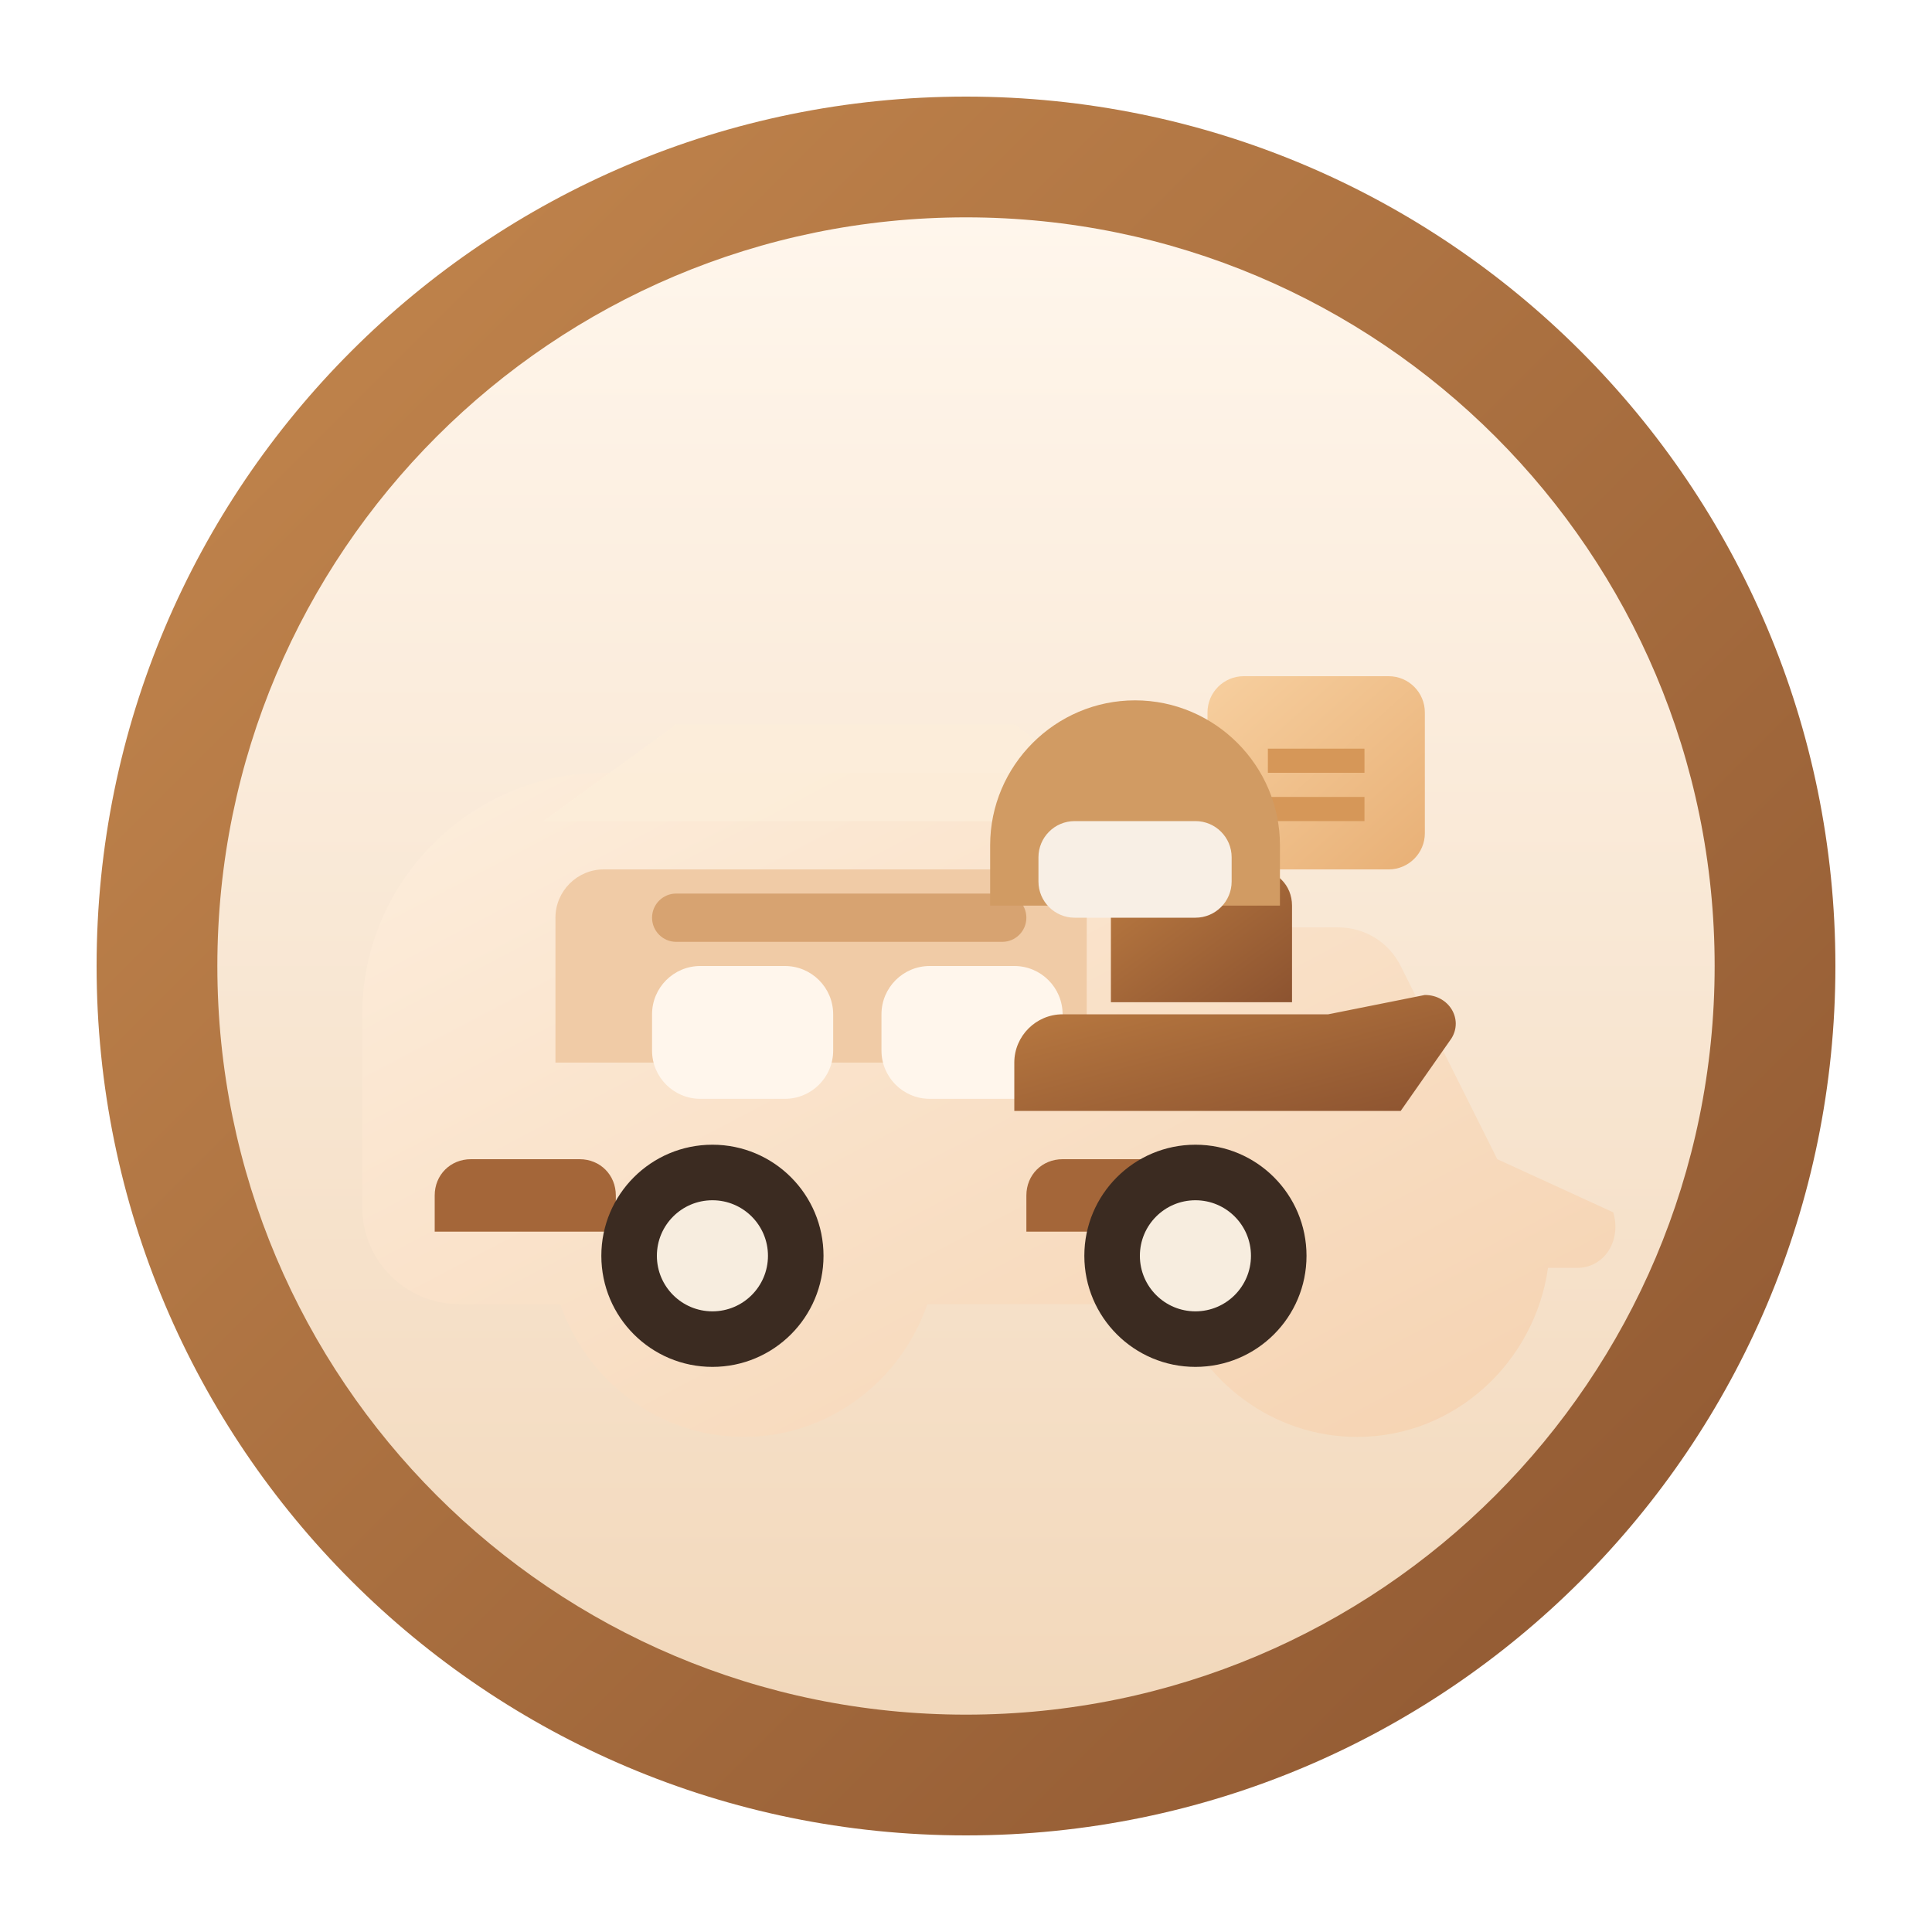
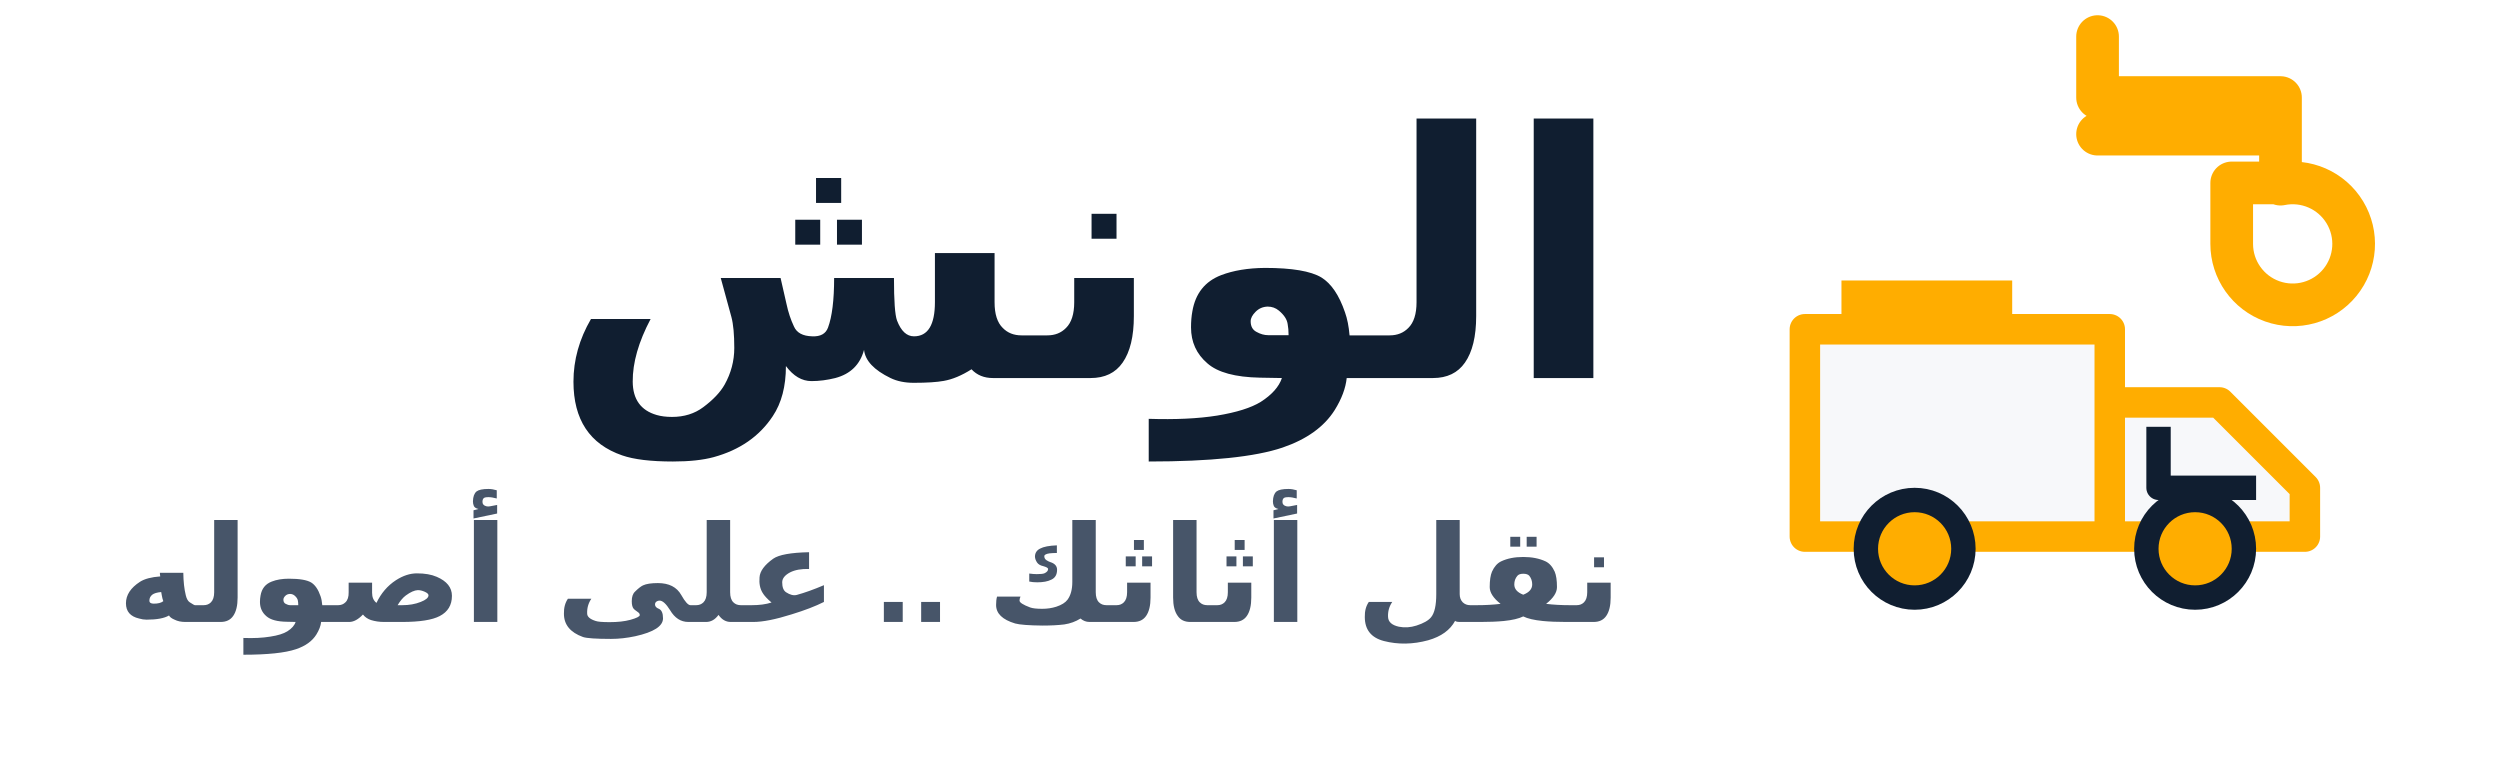
- <svg xmlns="http://www.w3.org/2000/svg" width="160" height="160" viewBox="0 0 160 160" role="img" aria-labelledby="logoTitle logoDesc">
-   <defs>
-     <linearGradient id="ringGradient" x1="0%" y1="0%" x2="100%" y2="100%">
-       <stop offset="0%" stop-color="#c6894f" />
-       <stop offset="100%" stop-color="#8c5530" />
-     </linearGradient>
-     <linearGradient id="innerGradient" x1="0%" y1="0%" x2="0%" y2="100%">
-       <stop offset="0%" stop-color="#fff6ec" />
-       <stop offset="100%" stop-color="#f2d8bb" />
-     </linearGradient>
-     <linearGradient id="truckBody" x1="0%" y1="0%" x2="100%" y2="100%">
-       <stop offset="0%" stop-color="#bb7b41" />
-       <stop offset="100%" stop-color="#8c5330" />
-     </linearGradient>
-     <linearGradient id="cabin" x1="0%" y1="0%" x2="100%" y2="100%">
-       <stop offset="0%" stop-color="#fdeedd" />
-       <stop offset="100%" stop-color="#f5d2b0" />
-     </linearGradient>
-     <linearGradient id="box" x1="0%" y1="0%" x2="100%" y2="100%">
-       <stop offset="0%" stop-color="#f7cf9f" />
-       <stop offset="100%" stop-color="#e8b076" />
-     </linearGradient>
-   </defs>
-   <circle cx="80" cy="80" r="72" fill="url(#ringGradient)" />
-   <circle cx="80" cy="80" r="62" fill="url(#innerGradient)" />
-   <g transform="translate(30 52)">
-     <path d="M94 44l-8-16c-1-2-3-3.2-5.2-3.2H72V20c0-4.4-3.6-8-8-8H20C9 12 0 21 0 32v16c0 4.4 3.6 8 8 8h8.4c2.2 6.4 8.2 11 15.2 11s13-4.6 15.2-11h20.4c2.2 6.4 8.2 11 15.2 11 8.1 0 14.7-6.2 15.8-14h2.4c2.3 0 3.7-2.3 3-4.6z" fill="url(#cabin)" />
-     <path d="M20 20h36c2.2 0 4 1.8 4 4v12H16V24c0-2.2 1.8-4 4-4z" fill="#f0cba6" />
-     <rect x="24" y="28" width="15" height="11" rx="4" fill="#fff6ec" />
-     <rect x="43" y="28" width="15" height="11" rx="4" fill="#fff6ec" />
-     <path d="M62 20h12c1.7 0 3 1.3 3 3v8H62v-11z" fill="url(#truckBody)" />
-     <path d="M15 16l11-8h28l11 8H15z" fill="#fdeeda" opacity="0.8" />
-     <rect x="24" y="22" width="31" height="4" rx="2" fill="#c6894f" opacity="0.6" />
-     <path d="M80 32H58c-2.2 0-4 1.8-4 4v4h32l4.2-6c1-1.6-0.2-3.6-2.2-3.6z" fill="url(#truckBody)" />
-     <path d="M8 44h10c1.7 0 3 1.3 3 3v3H6v-3c0-1.7 1.3-3 3-3z" fill="#a46639" />
-     <path d="M58 44h14c1.7 0 3 1.3 3 3v3H55v-3c0-1.7 1.3-3 3-3z" fill="#a46639" />
-     <circle cx="29" cy="52" r="9.2" fill="#3b2b21" />
-     <circle cx="29" cy="52" r="4.6" fill="#f7eddf" />
-     <circle cx="69" cy="52" r="9.2" fill="#3b2b21" />
-     <circle cx="69" cy="52" r="4.6" fill="#f7eddf" />
-     <g transform="translate(70 4)">
-       <rect x="0" y="0" width="18" height="16" rx="3" fill="url(#box)" />
-       <path d="M5 6h8v2H5zM5 10h8v2H5z" fill="#d69758" />
-     </g>
-     <g transform="translate(52 6)">
-       <path d="M0 12c0-6.6 5.4-12 12-12s12 5.4 12 12v5H0v-5z" fill="#d19b63" />
-       <rect x="4" y="10" width="16" height="8" rx="3" fill="#f8efe5" />
-     </g>
+ <svg xmlns="http://www.w3.org/2000/svg" width="205" height="64" viewBox="55 0 205 64" role="img" aria-labelledby="title desc">
+   <g transform="translate(196 0)">
+     <path d="M31 3v5h15v7h-4v5a5 5 0 1 0 4-4.9V11H31" fill="none" stroke="#ffad00" stroke-linecap="round" stroke-linejoin="round" stroke-width="3.5" />
+     <path d="M7 27h25v17H7zM32 33h9l7 7v4H32z" fill="#f7f8fa" stroke="#ffad00" stroke-linejoin="round" stroke-width="2.5" />
+     <path d="M36 35v5h8" fill="none" stroke="#101e30" stroke-linejoin="round" stroke-width="2" />
+     <circle cx="16" cy="45" r="4" fill="#ffad00" stroke="#101e30" stroke-width="2" />
+     <circle cx="39" cy="45" r="4" fill="#ffad00" stroke="#101e30" stroke-width="2" />
+     <path d="M10 23h14v4H10z" fill="#ffad00" />
  </g>
+   <text x="188" y="31" direction="rtl" text-anchor="start" font-family="Rubik, Tahoma, Arial, sans-serif" font-size="28" font-weight="800" fill="#101e30">الونش</text>
+   <text x="188" y="51" direction="rtl" text-anchor="start" font-family="Rubik, Tahoma, Arial, sans-serif" font-size="11" font-weight="600" fill="#475569">نقل أثاثك .. على أصوله</text>
</svg>
